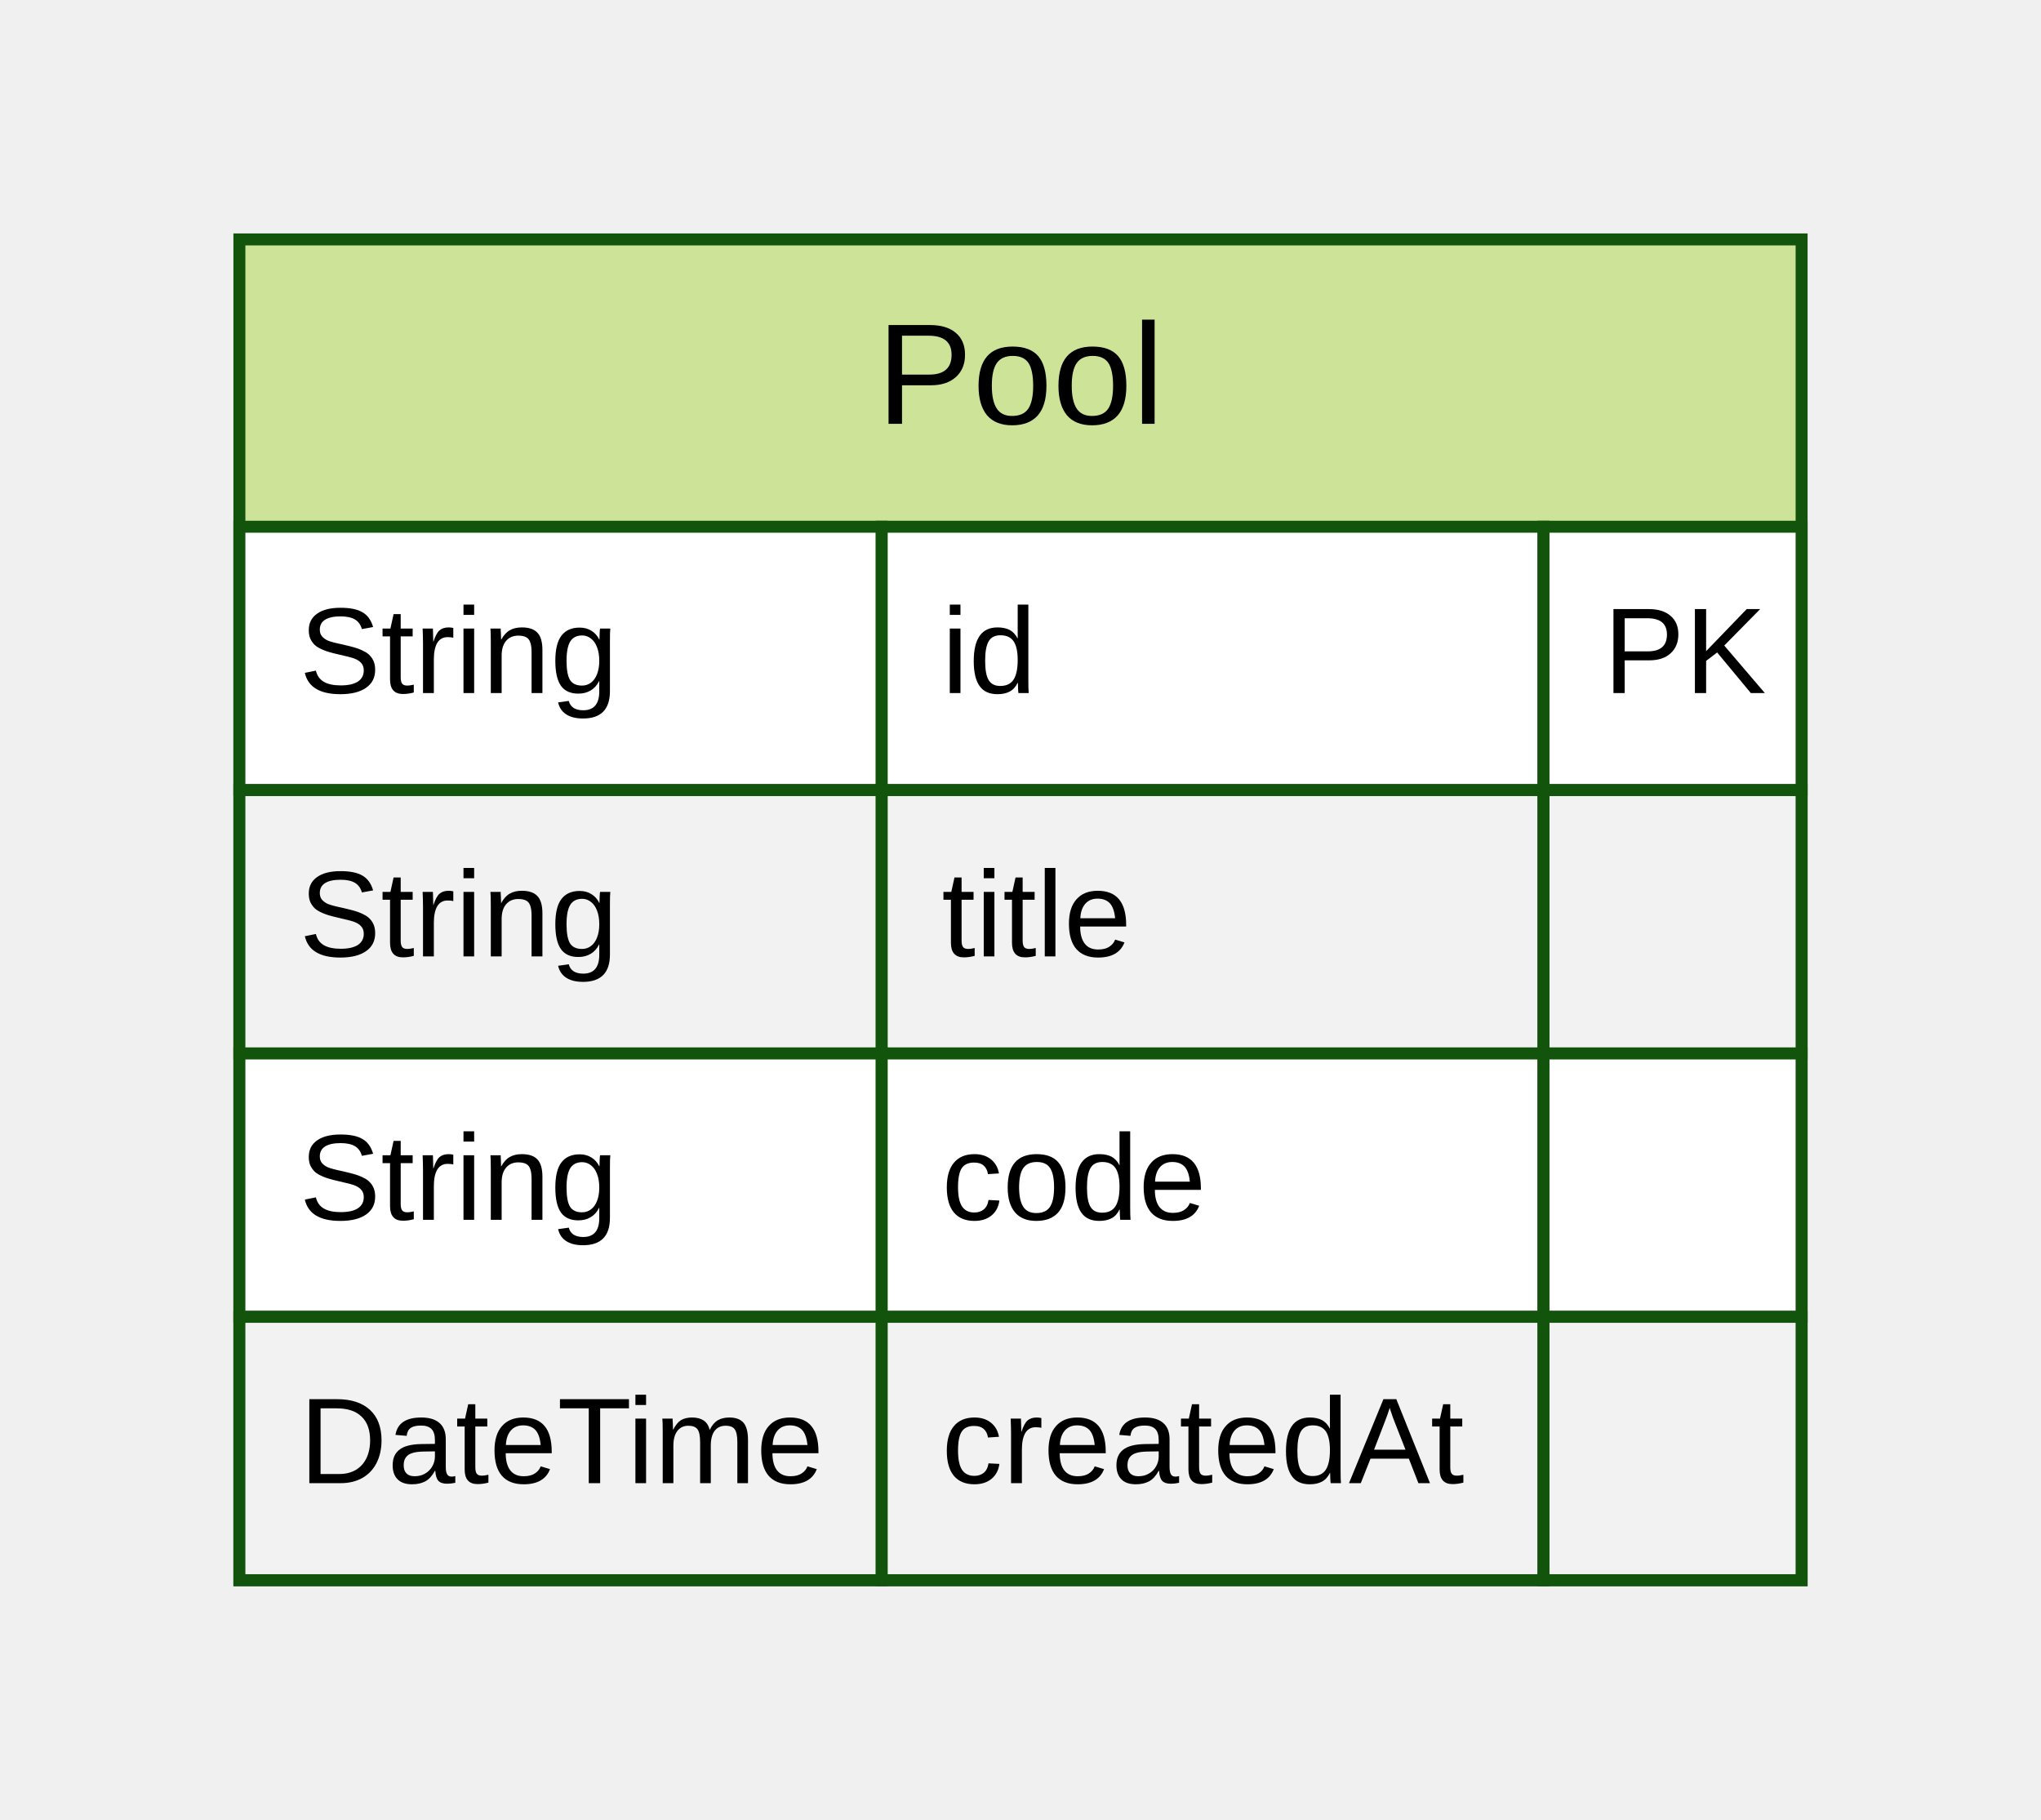
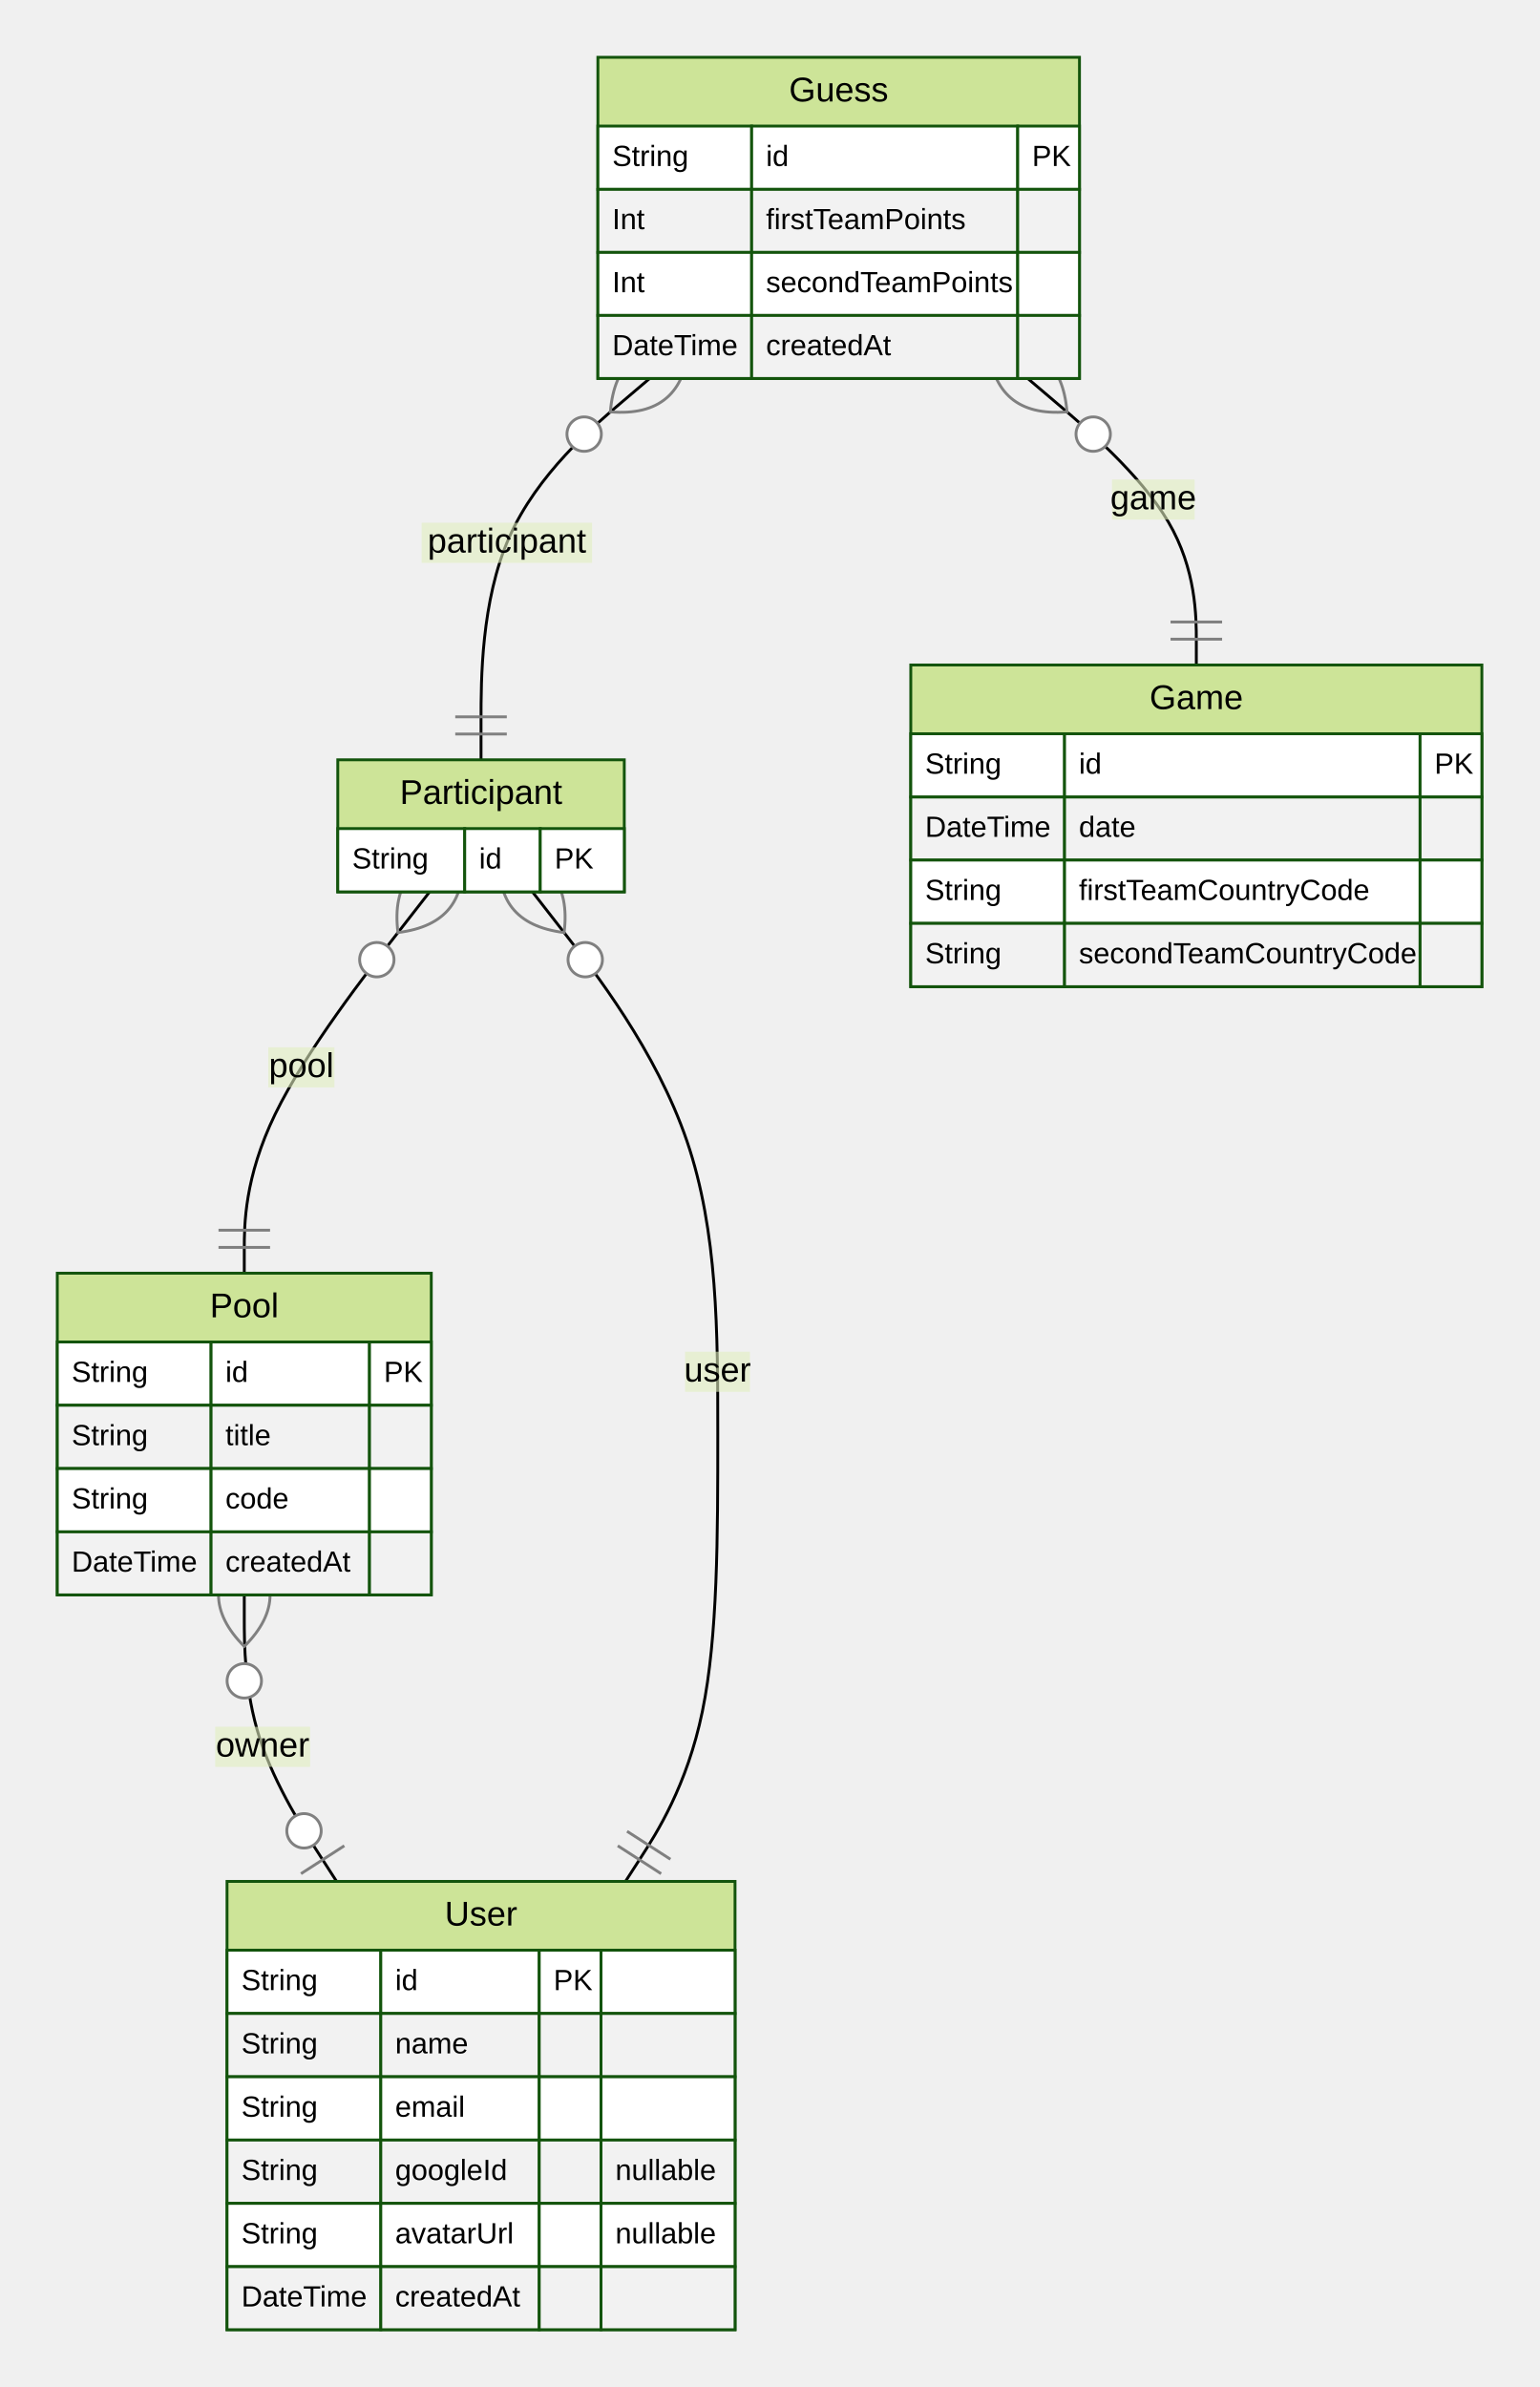
- <svg xmlns="http://www.w3.org/2000/svg" aria-labelledby="chart-title-mermaid-0 chart-desc-mermaid-0" role="img" viewBox="0 0 170.516 152" style="max-width: 170.516px; background-color: white;" width="100%" id="mermaid-0">
+ <svg xmlns="http://www.w3.org/2000/svg" aria-labelledby="chart-title-mermaid-0 chart-desc-mermaid-0" role="img" viewBox="0 0 537.227 833.102" style="max-width: 537.227px; background-color: white;" width="100%" id="mermaid-0">
  <style>#mermaid-0 {font-family:"trebuchet ms",verdana,arial,sans-serif;font-size:16px;fill:#000000;}#mermaid-0 .error-icon{fill:#552222;}#mermaid-0 .error-text{fill:#552222;stroke:#552222;}#mermaid-0 .edge-thickness-normal{stroke-width:2px;}#mermaid-0 .edge-thickness-thick{stroke-width:3.5px;}#mermaid-0 .edge-pattern-solid{stroke-dasharray:0;}#mermaid-0 .edge-pattern-dashed{stroke-dasharray:3;}#mermaid-0 .edge-pattern-dotted{stroke-dasharray:2;}#mermaid-0 .marker{fill:#000000;stroke:#000000;}#mermaid-0 .marker.cross{stroke:#000000;}#mermaid-0 svg{font-family:"trebuchet ms",verdana,arial,sans-serif;font-size:16px;}#mermaid-0 .entityBox{fill:#cde498;stroke:#13540c;}#mermaid-0 .attributeBoxOdd{fill:#ffffff;stroke:#13540c;}#mermaid-0 .attributeBoxEven{fill:#f2f2f2;stroke:#13540c;}#mermaid-0 .relationshipLabelBox{fill:hsl(78.158, 58.462%, 84.51%);opacity:0.7;background-color:hsl(78.158, 58.462%, 84.51%);}#mermaid-0 .relationshipLabelBox rect{opacity:0.5;}#mermaid-0 .relationshipLine{stroke:#000000;}#mermaid-0 :root{--mermaid-font-family:"trebuchet ms",verdana,arial,sans-serif;}</style>
  <g />
  <defs>
    <marker orient="auto" markerHeight="18" markerWidth="18" refY="9" refX="0" id="ONLY_ONE_START">
      <path d="M9,0 L9,18 M15,0 L15,18" fill="none" stroke="gray" />
    </marker>
  </defs>
  <defs>
    <marker orient="auto" markerHeight="18" markerWidth="18" refY="9" refX="18" id="ONLY_ONE_END">
      <path d="M3,0 L3,18 M9,0 L9,18" fill="none" stroke="gray" />
    </marker>
  </defs>
  <defs>
    <marker orient="auto" markerHeight="18" markerWidth="30" refY="9" refX="0" id="ZERO_OR_ONE_START">
      <circle r="6" cy="9" cx="21" fill="white" stroke="gray" />
      <path d="M9,0 L9,18" fill="none" stroke="gray" />
    </marker>
  </defs>
  <defs>
    <marker orient="auto" markerHeight="18" markerWidth="30" refY="9" refX="30" id="ZERO_OR_ONE_END">
      <circle r="6" cy="9" cx="9" fill="white" stroke="gray" />
      <path d="M21,0 L21,18" fill="none" stroke="gray" />
    </marker>
  </defs>
  <defs>
    <marker orient="auto" markerHeight="36" markerWidth="45" refY="18" refX="18" id="ONE_OR_MORE_START">
      <path d="M0,18 Q 18,0 36,18 Q 18,36 0,18 M42,9 L42,27" fill="none" stroke="gray" />
    </marker>
  </defs>
  <defs>
    <marker orient="auto" markerHeight="36" markerWidth="45" refY="18" refX="27" id="ONE_OR_MORE_END">
      <path d="M3,9 L3,27 M9,18 Q27,0 45,18 Q27,36 9,18" fill="none" stroke="gray" />
    </marker>
  </defs>
  <defs>
    <marker orient="auto" markerHeight="36" markerWidth="57" refY="18" refX="18" id="ZERO_OR_MORE_START">
      <circle r="6" cy="18" cx="48" fill="white" stroke="gray" />
      <path d="M0,18 Q18,0 36,18 Q18,36 0,18" fill="none" stroke="gray" />
    </marker>
  </defs>
  <defs>
    <marker orient="auto" markerHeight="36" markerWidth="57" refY="18" refX="39" id="ZERO_OR_MORE_END">
      <circle r="6" cy="18" cx="9" fill="white" stroke="gray" />
      <path d="M21,18 Q39,0 57,18 Q39,36 21,18" fill="none" stroke="gray" />
    </marker>
  </defs>
-   <g transform="translate(20,20 )" id="Pool">
-     <rect height="112" width="130.516" y="0" x="0" stroke="gray" fill-opacity="100%" fill="honeydew" class="er entityBox" />
-     <text transform="translate(65.25781,12)" style="font-family: &quot;trebuchet ms&quot;, verdana, arial, sans-serif;; font-size: 12px" text-anchor="middle" dominant-baseline="middle" y="0" x="0" id="entity-Pool" class="er entityLabel">Pool</text>
-     <rect height="22" width="53.664" y="24" x="0" stroke="gray" fill-opacity="100%" fill="honeydew" class="er attributeBoxOdd" />
-     <text transform="translate(5,35)" style="font-family: &quot;trebuchet ms&quot;, verdana, arial, sans-serif;; font-size: 10.2px" text-anchor="left" dominant-baseline="middle" y="0" x="0" id="entity-Pool-attr-1-type" class="er entityLabel">String</text>
-     <rect height="22" width="55.289" y="24" x="53.664" stroke="gray" fill-opacity="100%" fill="honeydew" class="er attributeBoxOdd" />
-     <text transform="translate(58.66406,35)" style="font-family: &quot;trebuchet ms&quot;, verdana, arial, sans-serif;; font-size: 10.2px" text-anchor="left" dominant-baseline="middle" y="0" x="0" id="entity-Pool-attr-1-name" class="er entityLabel">id</text>
-     <rect height="22" width="21.562" y="24" x="108.953" stroke="gray" fill-opacity="100%" fill="honeydew" class="er attributeBoxOdd" />
-     <text transform="translate(113.9531,35)" style="font-family: &quot;trebuchet ms&quot;, verdana, arial, sans-serif;; font-size: 10.2px" text-anchor="left" dominant-baseline="middle" y="0" x="0" id="entity-Pool-attr-1-key" class="er entityLabel">PK</text>
-     <rect height="22" width="53.664" y="46" x="0" stroke="gray" fill-opacity="100%" fill="honeydew" class="er attributeBoxEven" />
-     <text transform="translate(5,57)" style="font-family: &quot;trebuchet ms&quot;, verdana, arial, sans-serif;; font-size: 10.2px" text-anchor="left" dominant-baseline="middle" y="0" x="0" id="entity-Pool-attr-2-type" class="er entityLabel">String</text>
-     <rect height="22" width="55.289" y="46" x="53.664" stroke="gray" fill-opacity="100%" fill="honeydew" class="er attributeBoxEven" />
-     <text transform="translate(58.66406,57)" style="font-family: &quot;trebuchet ms&quot;, verdana, arial, sans-serif;; font-size: 10.2px" text-anchor="left" dominant-baseline="middle" y="0" x="0" id="entity-Pool-attr-2-name" class="er entityLabel">title</text>
-     <rect height="22" width="21.562" y="46" x="108.953" stroke="gray" fill-opacity="100%" fill="honeydew" class="er attributeBoxEven" />
-     <text transform="translate(113.9531,57)" style="font-family: &quot;trebuchet ms&quot;, verdana, arial, sans-serif;; font-size: 10.2px" text-anchor="left" dominant-baseline="middle" y="0" x="0" id="entity-Pool-attr-2-key" class="er entityLabel" />
-     <rect height="22" width="53.664" y="68" x="0" stroke="gray" fill-opacity="100%" fill="honeydew" class="er attributeBoxOdd" />
-     <text transform="translate(5,79)" style="font-family: &quot;trebuchet ms&quot;, verdana, arial, sans-serif;; font-size: 10.2px" text-anchor="left" dominant-baseline="middle" y="0" x="0" id="entity-Pool-attr-3-type" class="er entityLabel">String</text>
-     <rect height="22" width="55.289" y="68" x="53.664" stroke="gray" fill-opacity="100%" fill="honeydew" class="er attributeBoxOdd" />
-     <text transform="translate(58.66406,79)" style="font-family: &quot;trebuchet ms&quot;, verdana, arial, sans-serif;; font-size: 10.2px" text-anchor="left" dominant-baseline="middle" y="0" x="0" id="entity-Pool-attr-3-name" class="er entityLabel">code</text>
-     <rect height="22" width="21.562" y="68" x="108.953" stroke="gray" fill-opacity="100%" fill="honeydew" class="er attributeBoxOdd" />
-     <text transform="translate(113.9531,79)" style="font-family: &quot;trebuchet ms&quot;, verdana, arial, sans-serif;; font-size: 10.2px" text-anchor="left" dominant-baseline="middle" y="0" x="0" id="entity-Pool-attr-3-key" class="er entityLabel" />
-     <rect height="22" width="53.664" y="90" x="0" stroke="gray" fill-opacity="100%" fill="honeydew" class="er attributeBoxEven" />
-     <text transform="translate(5,101)" style="font-family: &quot;trebuchet ms&quot;, verdana, arial, sans-serif;; font-size: 10.2px" text-anchor="left" dominant-baseline="middle" y="0" x="0" id="entity-Pool-attr-4-type" class="er entityLabel">DateTime</text>
-     <rect height="22" width="55.289" y="90" x="53.664" stroke="gray" fill-opacity="100%" fill="honeydew" class="er attributeBoxEven" />
-     <text transform="translate(58.66406,101)" style="font-family: &quot;trebuchet ms&quot;, verdana, arial, sans-serif;; font-size: 10.2px" text-anchor="left" dominant-baseline="middle" y="0" x="0" id="entity-Pool-attr-4-name" class="er entityLabel">createdAt</text>
-     <rect height="22" width="21.562" y="90" x="108.953" stroke="gray" fill-opacity="100%" fill="honeydew" class="er attributeBoxEven" />
-     <text transform="translate(113.9531,101)" style="font-family: &quot;trebuchet ms&quot;, verdana, arial, sans-serif;; font-size: 10.2px" text-anchor="left" dominant-baseline="middle" y="0" x="0" id="entity-Pool-attr-4-key" class="er entityLabel" />
-   </g>
+   <path marker-start="url(#ZERO_OR_MORE_START)" marker-end="url(#ZERO_OR_ONE_END)" fill="none" stroke="gray" d="M85.266,556.643L85.266,564.976C85.266,573.309,85.266,589.976,90.636,606.643C96.006,623.309,106.746,639.976,112.116,648.309L117.486,656.643" class="er relationshipLine" />
+   <path marker-start="url(#ZERO_OR_MORE_START)" marker-end="url(#ONLY_ONE_END)" fill="none" stroke="gray" d="M185.841,311.275L196.622,325.124C207.404,338.973,228.968,366.67,239.749,398.208C250.531,429.746,250.531,465.126,250.531,500.505C250.531,535.884,250.531,571.263,245.161,597.286C239.791,623.309,229.051,639.976,223.681,648.309L218.311,656.643" class="er relationshipLine" />
+   <path marker-start="url(#ZERO_OR_MORE_START)" marker-end="url(#ONLY_ONE_END)" fill="none" stroke="gray" d="M149.956,311.275L139.174,325.124C128.393,338.973,106.829,366.67,96.047,388.852C85.266,411.034,85.266,427.701,85.266,436.034L85.266,444.367" class="er relationshipLine" />
+   <path marker-start="url(#ZERO_OR_MORE_START)" marker-end="url(#ONLY_ONE_END)" fill="none" stroke="gray" d="M226.756,132.092L216.946,140.425C207.137,148.758,187.518,165.425,177.708,187.607C167.898,209.789,167.898,237.486,167.898,251.335L167.898,265.184" class="er relationshipLine" />
+   <path marker-start="url(#ZERO_OR_MORE_START)" marker-end="url(#ONLY_ONE_END)" fill="none" stroke="gray" d="M358.705,132.092L368.515,140.425C378.324,148.758,397.943,165.425,407.753,182.092C417.562,198.758,417.562,215.425,417.562,223.758L417.562,232.092" class="er relationshipLine" />
+   <g transform="translate(20,444.3672 )" id="Pool">
+     <rect height="112.275" width="130.531" y="0" x="0" stroke="gray" fill-opacity="100%" fill="honeydew" class="er entityBox" />
+     <text transform="translate(65.26562,12)" style="font-family: &quot;trebuchet ms&quot;, verdana, arial, sans-serif;; font-size: 12px" text-anchor="middle" dominant-baseline="middle" y="0" x="0" id="entity-Pool" class="er entityLabel">Pool</text>
+     <rect height="22.092" width="53.672" y="24" x="0" stroke="gray" fill-opacity="100%" fill="honeydew" class="er attributeBoxOdd" />
+     <text transform="translate(5,35.0459)" style="font-family: &quot;trebuchet ms&quot;, verdana, arial, sans-serif;; font-size: 10.2px" text-anchor="left" dominant-baseline="middle" y="0" x="0" id="entity-Pool-attr-1-type" class="er entityLabel">String</text>
+     <rect height="22.092" width="55.297" y="24" x="53.672" stroke="gray" fill-opacity="100%" fill="honeydew" class="er attributeBoxOdd" />
+     <text transform="translate(58.67188,35.0459)" style="font-family: &quot;trebuchet ms&quot;, verdana, arial, sans-serif;; font-size: 10.2px" text-anchor="left" dominant-baseline="middle" y="0" x="0" id="entity-Pool-attr-1-name" class="er entityLabel">id</text>
+     <rect height="22.092" width="21.562" y="24" x="108.969" stroke="gray" fill-opacity="100%" fill="honeydew" class="er attributeBoxOdd" />
+     <text transform="translate(113.9688,35.0459)" style="font-family: &quot;trebuchet ms&quot;, verdana, arial, sans-serif;; font-size: 10.2px" text-anchor="left" dominant-baseline="middle" y="0" x="0" id="entity-Pool-attr-1-key" class="er entityLabel">PK</text>
+     <rect height="22.092" width="53.672" y="46.092" x="0" stroke="gray" fill-opacity="100%" fill="honeydew" class="er attributeBoxEven" />
+     <text transform="translate(5,57.1377)" style="font-family: &quot;trebuchet ms&quot;, verdana, arial, sans-serif;; font-size: 10.2px" text-anchor="left" dominant-baseline="middle" y="0" x="0" id="entity-Pool-attr-2-type" class="er entityLabel">String</text>
+     <rect height="22.092" width="55.297" y="46.092" x="53.672" stroke="gray" fill-opacity="100%" fill="honeydew" class="er attributeBoxEven" />
+     <text transform="translate(58.67188,57.1377)" style="font-family: &quot;trebuchet ms&quot;, verdana, arial, sans-serif;; font-size: 10.2px" text-anchor="left" dominant-baseline="middle" y="0" x="0" id="entity-Pool-attr-2-name" class="er entityLabel">title</text>
+     <rect height="22.092" width="21.562" y="46.092" x="108.969" stroke="gray" fill-opacity="100%" fill="honeydew" class="er attributeBoxEven" />
+     <text transform="translate(113.9688,57.1377)" style="font-family: &quot;trebuchet ms&quot;, verdana, arial, sans-serif;; font-size: 10.2px" text-anchor="left" dominant-baseline="middle" y="0" x="0" id="entity-Pool-attr-2-key" class="er entityLabel" />
+     <rect height="22.092" width="53.672" y="68.184" x="0" stroke="gray" fill-opacity="100%" fill="honeydew" class="er attributeBoxOdd" />
+     <text transform="translate(5,79.22949)" style="font-family: &quot;trebuchet ms&quot;, verdana, arial, sans-serif;; font-size: 10.2px" text-anchor="left" dominant-baseline="middle" y="0" x="0" id="entity-Pool-attr-3-type" class="er entityLabel">String</text>
+     <rect height="22.092" width="55.297" y="68.184" x="53.672" stroke="gray" fill-opacity="100%" fill="honeydew" class="er attributeBoxOdd" />
+     <text transform="translate(58.67188,79.22949)" style="font-family: &quot;trebuchet ms&quot;, verdana, arial, sans-serif;; font-size: 10.2px" text-anchor="left" dominant-baseline="middle" y="0" x="0" id="entity-Pool-attr-3-name" class="er entityLabel">code</text>
+     <rect height="22.092" width="21.562" y="68.184" x="108.969" stroke="gray" fill-opacity="100%" fill="honeydew" class="er attributeBoxOdd" />
+     <text transform="translate(113.9688,79.22949)" style="font-family: &quot;trebuchet ms&quot;, verdana, arial, sans-serif;; font-size: 10.2px" text-anchor="left" dominant-baseline="middle" y="0" x="0" id="entity-Pool-attr-3-key" class="er entityLabel" />
+     <rect height="22" width="53.672" y="90.275" x="0" stroke="gray" fill-opacity="100%" fill="honeydew" class="er attributeBoxEven" />
+     <text transform="translate(5,101.2754)" style="font-family: &quot;trebuchet ms&quot;, verdana, arial, sans-serif;; font-size: 10.2px" text-anchor="left" dominant-baseline="middle" y="0" x="0" id="entity-Pool-attr-4-type" class="er entityLabel">DateTime</text>
+     <rect height="22" width="55.297" y="90.275" x="53.672" stroke="gray" fill-opacity="100%" fill="honeydew" class="er attributeBoxEven" />
+     <text transform="translate(58.67188,101.2754)" style="font-family: &quot;trebuchet ms&quot;, verdana, arial, sans-serif;; font-size: 10.2px" text-anchor="left" dominant-baseline="middle" y="0" x="0" id="entity-Pool-attr-4-name" class="er entityLabel">createdAt</text>
+     <rect height="22" width="21.562" y="90.275" x="108.969" stroke="gray" fill-opacity="100%" fill="honeydew" class="er attributeBoxEven" />
+     <text transform="translate(113.9688,101.2754)" style="font-family: &quot;trebuchet ms&quot;, verdana, arial, sans-serif;; font-size: 10.2px" text-anchor="left" dominant-baseline="middle" y="0" x="0" id="entity-Pool-attr-4-key" class="er entityLabel" />
+   </g>
+   <g transform="translate(117.8984,265.1836 )" id="Participant">
+     <rect height="46.092" width="100" y="0" x="0" stroke="gray" fill-opacity="100%" fill="honeydew" class="er entityBox" />
+     <text transform="translate(50,12)" style="font-family: &quot;trebuchet ms&quot;, verdana, arial, sans-serif;; font-size: 12px" text-anchor="middle" dominant-baseline="middle" y="0" x="0" id="entity-Participant" class="er entityLabel">Participant</text>
+     <rect height="22.092" width="44.302" y="24" x="0" stroke="gray" fill-opacity="100%" fill="honeydew" class="er attributeBoxOdd" />
+     <text transform="translate(5,35.0459)" style="font-family: &quot;trebuchet ms&quot;, verdana, arial, sans-serif;; font-size: 10.2px" text-anchor="left" dominant-baseline="middle" y="0" x="0" id="entity-Participant-attr-1-type" class="er entityLabel">String</text>
+     <rect height="22.092" width="26.365" y="24" x="44.302" stroke="gray" fill-opacity="100%" fill="honeydew" class="er attributeBoxOdd" />
+     <text transform="translate(49.30208,35.0459)" style="font-family: &quot;trebuchet ms&quot;, verdana, arial, sans-serif;; font-size: 10.2px" text-anchor="left" dominant-baseline="middle" y="0" x="0" id="entity-Participant-attr-1-name" class="er entityLabel">id</text>
+     <rect height="22.092" width="29.333" y="24" x="70.667" stroke="gray" fill-opacity="100%" fill="honeydew" class="er attributeBoxOdd" />
+     <text transform="translate(75.66667,35.0459)" style="font-family: &quot;trebuchet ms&quot;, verdana, arial, sans-serif;; font-size: 10.2px" text-anchor="left" dominant-baseline="middle" y="0" x="0" id="entity-Participant-attr-1-key" class="er entityLabel">PK</text>
+   </g>
+   <g transform="translate(79.24219,656.6426 )" id="User">
+     <rect height="156.459" width="177.312" y="0" x="0" stroke="gray" fill-opacity="100%" fill="honeydew" class="er entityBox" />
+     <text transform="translate(88.65625,12)" style="font-family: &quot;trebuchet ms&quot;, verdana, arial, sans-serif;; font-size: 12px" text-anchor="middle" dominant-baseline="middle" y="0" x="0" id="entity-User" class="er entityLabel">User</text>
+     <rect height="22.092" width="53.672" y="24" x="0" stroke="gray" fill-opacity="100%" fill="honeydew" class="er attributeBoxOdd" />
+     <text transform="translate(5,35.0459)" style="font-family: &quot;trebuchet ms&quot;, verdana, arial, sans-serif;; font-size: 10.2px" text-anchor="left" dominant-baseline="middle" y="0" x="0" id="entity-User-attr-1-type" class="er entityLabel">String</text>
+     <rect height="22.092" width="55.297" y="24" x="53.672" stroke="gray" fill-opacity="100%" fill="honeydew" class="er attributeBoxOdd" />
+     <text transform="translate(58.67188,35.0459)" style="font-family: &quot;trebuchet ms&quot;, verdana, arial, sans-serif;; font-size: 10.2px" text-anchor="left" dominant-baseline="middle" y="0" x="0" id="entity-User-attr-1-name" class="er entityLabel">id</text>
+     <rect height="22.092" width="21.562" y="24" x="108.969" stroke="gray" fill-opacity="100%" fill="honeydew" class="er attributeBoxOdd" />
+     <text transform="translate(113.9688,35.0459)" style="font-family: &quot;trebuchet ms&quot;, verdana, arial, sans-serif;; font-size: 10.2px" text-anchor="left" dominant-baseline="middle" y="0" x="0" id="entity-User-attr-1-key" class="er entityLabel">PK</text>
+     <rect height="22.092" width="46.781" y="24" x="130.531" stroke="gray" fill-opacity="100%" fill="honeydew" class="er attributeBoxOdd" />
+     <text transform="translate(135.5312,35.0459)" style="font-family: &quot;trebuchet ms&quot;, verdana, arial, sans-serif;; font-size: 10.2px" text-anchor="left" dominant-baseline="middle" y="0" x="0" id="entity-User-attr-1-comment" class="er entityLabel" />
+     <rect height="22.092" width="53.672" y="46.092" x="0" stroke="gray" fill-opacity="100%" fill="honeydew" class="er attributeBoxEven" />
+     <text transform="translate(5,57.1377)" style="font-family: &quot;trebuchet ms&quot;, verdana, arial, sans-serif;; font-size: 10.2px" text-anchor="left" dominant-baseline="middle" y="0" x="0" id="entity-User-attr-2-type" class="er entityLabel">String</text>
+     <rect height="22.092" width="55.297" y="46.092" x="53.672" stroke="gray" fill-opacity="100%" fill="honeydew" class="er attributeBoxEven" />
+     <text transform="translate(58.67188,57.1377)" style="font-family: &quot;trebuchet ms&quot;, verdana, arial, sans-serif;; font-size: 10.2px" text-anchor="left" dominant-baseline="middle" y="0" x="0" id="entity-User-attr-2-name" class="er entityLabel">name</text>
+     <rect height="22.092" width="21.562" y="46.092" x="108.969" stroke="gray" fill-opacity="100%" fill="honeydew" class="er attributeBoxEven" />
+     <text transform="translate(113.9688,57.1377)" style="font-family: &quot;trebuchet ms&quot;, verdana, arial, sans-serif;; font-size: 10.2px" text-anchor="left" dominant-baseline="middle" y="0" x="0" id="entity-User-attr-2-key" class="er entityLabel" />
+     <rect height="22.092" width="46.781" y="46.092" x="130.531" stroke="gray" fill-opacity="100%" fill="honeydew" class="er attributeBoxEven" />
+     <text transform="translate(135.5312,57.1377)" style="font-family: &quot;trebuchet ms&quot;, verdana, arial, sans-serif;; font-size: 10.2px" text-anchor="left" dominant-baseline="middle" y="0" x="0" id="entity-User-attr-2-comment" class="er entityLabel" />
+     <rect height="22.092" width="53.672" y="68.184" x="0" stroke="gray" fill-opacity="100%" fill="honeydew" class="er attributeBoxOdd" />
+     <text transform="translate(5,79.22949)" style="font-family: &quot;trebuchet ms&quot;, verdana, arial, sans-serif;; font-size: 10.2px" text-anchor="left" dominant-baseline="middle" y="0" x="0" id="entity-User-attr-3-type" class="er entityLabel">String</text>
+     <rect height="22.092" width="55.297" y="68.184" x="53.672" stroke="gray" fill-opacity="100%" fill="honeydew" class="er attributeBoxOdd" />
+     <text transform="translate(58.67188,79.22949)" style="font-family: &quot;trebuchet ms&quot;, verdana, arial, sans-serif;; font-size: 10.2px" text-anchor="left" dominant-baseline="middle" y="0" x="0" id="entity-User-attr-3-name" class="er entityLabel">email</text>
+     <rect height="22.092" width="21.562" y="68.184" x="108.969" stroke="gray" fill-opacity="100%" fill="honeydew" class="er attributeBoxOdd" />
+     <text transform="translate(113.9688,79.22949)" style="font-family: &quot;trebuchet ms&quot;, verdana, arial, sans-serif;; font-size: 10.2px" text-anchor="left" dominant-baseline="middle" y="0" x="0" id="entity-User-attr-3-key" class="er entityLabel" />
+     <rect height="22.092" width="46.781" y="68.184" x="130.531" stroke="gray" fill-opacity="100%" fill="honeydew" class="er attributeBoxOdd" />
+     <text transform="translate(135.5312,79.22949)" style="font-family: &quot;trebuchet ms&quot;, verdana, arial, sans-serif;; font-size: 10.2px" text-anchor="left" dominant-baseline="middle" y="0" x="0" id="entity-User-attr-3-comment" class="er entityLabel" />
+     <rect height="22.092" width="53.672" y="90.275" x="0" stroke="gray" fill-opacity="100%" fill="honeydew" class="er attributeBoxEven" />
+     <text transform="translate(5,101.3213)" style="font-family: &quot;trebuchet ms&quot;, verdana, arial, sans-serif;; font-size: 10.2px" text-anchor="left" dominant-baseline="middle" y="0" x="0" id="entity-User-attr-4-type" class="er entityLabel">String</text>
+     <rect height="22.092" width="55.297" y="90.275" x="53.672" stroke="gray" fill-opacity="100%" fill="honeydew" class="er attributeBoxEven" />
+     <text transform="translate(58.67188,101.3213)" style="font-family: &quot;trebuchet ms&quot;, verdana, arial, sans-serif;; font-size: 10.2px" text-anchor="left" dominant-baseline="middle" y="0" x="0" id="entity-User-attr-4-name" class="er entityLabel">googleId</text>
+     <rect height="22.092" width="21.562" y="90.275" x="108.969" stroke="gray" fill-opacity="100%" fill="honeydew" class="er attributeBoxEven" />
+     <text transform="translate(113.9688,101.3213)" style="font-family: &quot;trebuchet ms&quot;, verdana, arial, sans-serif;; font-size: 10.2px" text-anchor="left" dominant-baseline="middle" y="0" x="0" id="entity-User-attr-4-key" class="er entityLabel" />
+     <rect height="22.092" width="46.781" y="90.275" x="130.531" stroke="gray" fill-opacity="100%" fill="honeydew" class="er attributeBoxEven" />
+     <text transform="translate(135.5312,101.3213)" style="font-family: &quot;trebuchet ms&quot;, verdana, arial, sans-serif;; font-size: 10.2px" text-anchor="left" dominant-baseline="middle" y="0" x="0" id="entity-User-attr-4-comment" class="er entityLabel">nullable</text>
+     <rect height="22.092" width="53.672" y="112.367" x="0" stroke="gray" fill-opacity="100%" fill="honeydew" class="er attributeBoxOdd" />
+     <text transform="translate(5,123.4131)" style="font-family: &quot;trebuchet ms&quot;, verdana, arial, sans-serif;; font-size: 10.2px" text-anchor="left" dominant-baseline="middle" y="0" x="0" id="entity-User-attr-5-type" class="er entityLabel">String</text>
+     <rect height="22.092" width="55.297" y="112.367" x="53.672" stroke="gray" fill-opacity="100%" fill="honeydew" class="er attributeBoxOdd" />
+     <text transform="translate(58.67188,123.4131)" style="font-family: &quot;trebuchet ms&quot;, verdana, arial, sans-serif;; font-size: 10.2px" text-anchor="left" dominant-baseline="middle" y="0" x="0" id="entity-User-attr-5-name" class="er entityLabel">avatarUrl</text>
+     <rect height="22.092" width="21.562" y="112.367" x="108.969" stroke="gray" fill-opacity="100%" fill="honeydew" class="er attributeBoxOdd" />
+     <text transform="translate(113.9688,123.4131)" style="font-family: &quot;trebuchet ms&quot;, verdana, arial, sans-serif;; font-size: 10.2px" text-anchor="left" dominant-baseline="middle" y="0" x="0" id="entity-User-attr-5-key" class="er entityLabel" />
+     <rect height="22.092" width="46.781" y="112.367" x="130.531" stroke="gray" fill-opacity="100%" fill="honeydew" class="er attributeBoxOdd" />
+     <text transform="translate(135.5312,123.4131)" style="font-family: &quot;trebuchet ms&quot;, verdana, arial, sans-serif;; font-size: 10.2px" text-anchor="left" dominant-baseline="middle" y="0" x="0" id="entity-User-attr-5-comment" class="er entityLabel">nullable</text>
+     <rect height="22" width="53.672" y="134.459" x="0" stroke="gray" fill-opacity="100%" fill="honeydew" class="er attributeBoxEven" />
+     <text transform="translate(5,145.459)" style="font-family: &quot;trebuchet ms&quot;, verdana, arial, sans-serif;; font-size: 10.2px" text-anchor="left" dominant-baseline="middle" y="0" x="0" id="entity-User-attr-6-type" class="er entityLabel">DateTime</text>
+     <rect height="22" width="55.297" y="134.459" x="53.672" stroke="gray" fill-opacity="100%" fill="honeydew" class="er attributeBoxEven" />
+     <text transform="translate(58.67188,145.459)" style="font-family: &quot;trebuchet ms&quot;, verdana, arial, sans-serif;; font-size: 10.2px" text-anchor="left" dominant-baseline="middle" y="0" x="0" id="entity-User-attr-6-name" class="er entityLabel">createdAt</text>
+     <rect height="22" width="21.562" y="134.459" x="108.969" stroke="gray" fill-opacity="100%" fill="honeydew" class="er attributeBoxEven" />
+     <text transform="translate(113.9688,145.459)" style="font-family: &quot;trebuchet ms&quot;, verdana, arial, sans-serif;; font-size: 10.2px" text-anchor="left" dominant-baseline="middle" y="0" x="0" id="entity-User-attr-6-key" class="er entityLabel" />
+     <rect height="22" width="46.781" y="134.459" x="130.531" stroke="gray" fill-opacity="100%" fill="honeydew" class="er attributeBoxEven" />
+     <text transform="translate(135.5312,145.459)" style="font-family: &quot;trebuchet ms&quot;, verdana, arial, sans-serif;; font-size: 10.2px" text-anchor="left" dominant-baseline="middle" y="0" x="0" id="entity-User-attr-6-comment" class="er entityLabel" />
+   </g>
+   <g transform="translate(317.8984,232.0918 )" id="Game">
+     <rect height="112.275" width="199.328" y="0" x="0" stroke="gray" fill-opacity="100%" fill="honeydew" class="er entityBox" />
+     <text transform="translate(99.66406,12)" style="font-family: &quot;trebuchet ms&quot;, verdana, arial, sans-serif;; font-size: 12px" text-anchor="middle" dominant-baseline="middle" y="0" x="0" id="entity-Game" class="er entityLabel">Game</text>
+     <rect height="22.092" width="53.672" y="24" x="0" stroke="gray" fill-opacity="100%" fill="honeydew" class="er attributeBoxOdd" />
+     <text transform="translate(5,35.0459)" style="font-family: &quot;trebuchet ms&quot;, verdana, arial, sans-serif;; font-size: 10.2px" text-anchor="left" dominant-baseline="middle" y="0" x="0" id="entity-Game-attr-1-type" class="er entityLabel">String</text>
+     <rect height="22.092" width="124.094" y="24" x="53.672" stroke="gray" fill-opacity="100%" fill="honeydew" class="er attributeBoxOdd" />
+     <text transform="translate(58.67188,35.0459)" style="font-family: &quot;trebuchet ms&quot;, verdana, arial, sans-serif;; font-size: 10.2px" text-anchor="left" dominant-baseline="middle" y="0" x="0" id="entity-Game-attr-1-name" class="er entityLabel">id</text>
+     <rect height="22.092" width="21.562" y="24" x="177.766" stroke="gray" fill-opacity="100%" fill="honeydew" class="er attributeBoxOdd" />
+     <text transform="translate(182.7656,35.0459)" style="font-family: &quot;trebuchet ms&quot;, verdana, arial, sans-serif;; font-size: 10.2px" text-anchor="left" dominant-baseline="middle" y="0" x="0" id="entity-Game-attr-1-key" class="er entityLabel">PK</text>
+     <rect height="22" width="53.672" y="46.092" x="0" stroke="gray" fill-opacity="100%" fill="honeydew" class="er attributeBoxEven" />
+     <text transform="translate(5,57.0918)" style="font-family: &quot;trebuchet ms&quot;, verdana, arial, sans-serif;; font-size: 10.2px" text-anchor="left" dominant-baseline="middle" y="0" x="0" id="entity-Game-attr-2-type" class="er entityLabel">DateTime</text>
+     <rect height="22" width="124.094" y="46.092" x="53.672" stroke="gray" fill-opacity="100%" fill="honeydew" class="er attributeBoxEven" />
+     <text transform="translate(58.67188,57.0918)" style="font-family: &quot;trebuchet ms&quot;, verdana, arial, sans-serif;; font-size: 10.2px" text-anchor="left" dominant-baseline="middle" y="0" x="0" id="entity-Game-attr-2-name" class="er entityLabel">date</text>
+     <rect height="22" width="21.562" y="46.092" x="177.766" stroke="gray" fill-opacity="100%" fill="honeydew" class="er attributeBoxEven" />
+     <text transform="translate(182.7656,57.0918)" style="font-family: &quot;trebuchet ms&quot;, verdana, arial, sans-serif;; font-size: 10.2px" text-anchor="left" dominant-baseline="middle" y="0" x="0" id="entity-Game-attr-2-key" class="er entityLabel" />
+     <rect height="22.092" width="53.672" y="68.092" x="0" stroke="gray" fill-opacity="100%" fill="honeydew" class="er attributeBoxOdd" />
+     <text transform="translate(5,79.1377)" style="font-family: &quot;trebuchet ms&quot;, verdana, arial, sans-serif;; font-size: 10.2px" text-anchor="left" dominant-baseline="middle" y="0" x="0" id="entity-Game-attr-3-type" class="er entityLabel">String</text>
+     <rect height="22.092" width="124.094" y="68.092" x="53.672" stroke="gray" fill-opacity="100%" fill="honeydew" class="er attributeBoxOdd" />
+     <text transform="translate(58.67188,79.1377)" style="font-family: &quot;trebuchet ms&quot;, verdana, arial, sans-serif;; font-size: 10.2px" text-anchor="left" dominant-baseline="middle" y="0" x="0" id="entity-Game-attr-3-name" class="er entityLabel">firstTeamCountryCode</text>
+     <rect height="22.092" width="21.562" y="68.092" x="177.766" stroke="gray" fill-opacity="100%" fill="honeydew" class="er attributeBoxOdd" />
+     <text transform="translate(182.7656,79.1377)" style="font-family: &quot;trebuchet ms&quot;, verdana, arial, sans-serif;; font-size: 10.2px" text-anchor="left" dominant-baseline="middle" y="0" x="0" id="entity-Game-attr-3-key" class="er entityLabel" />
+     <rect height="22.092" width="53.672" y="90.184" x="0" stroke="gray" fill-opacity="100%" fill="honeydew" class="er attributeBoxEven" />
+     <text transform="translate(5,101.2295)" style="font-family: &quot;trebuchet ms&quot;, verdana, arial, sans-serif;; font-size: 10.2px" text-anchor="left" dominant-baseline="middle" y="0" x="0" id="entity-Game-attr-4-type" class="er entityLabel">String</text>
+     <rect height="22.092" width="124.094" y="90.184" x="53.672" stroke="gray" fill-opacity="100%" fill="honeydew" class="er attributeBoxEven" />
+     <text transform="translate(58.67188,101.2295)" style="font-family: &quot;trebuchet ms&quot;, verdana, arial, sans-serif;; font-size: 10.2px" text-anchor="left" dominant-baseline="middle" y="0" x="0" id="entity-Game-attr-4-name" class="er entityLabel">secondTeamCountryCode</text>
+     <rect height="22.092" width="21.562" y="90.184" x="177.766" stroke="gray" fill-opacity="100%" fill="honeydew" class="er attributeBoxEven" />
+     <text transform="translate(182.7656,101.2295)" style="font-family: &quot;trebuchet ms&quot;, verdana, arial, sans-serif;; font-size: 10.2px" text-anchor="left" dominant-baseline="middle" y="0" x="0" id="entity-Game-attr-4-key" class="er entityLabel" />
+   </g>
+   <g transform="translate(208.6836,20 )" id="Guess">
+     <rect height="112.092" width="168.094" y="0" x="0" stroke="gray" fill-opacity="100%" fill="honeydew" class="er entityBox" />
+     <text transform="translate(84.04688,12)" style="font-family: &quot;trebuchet ms&quot;, verdana, arial, sans-serif;; font-size: 12px" text-anchor="middle" dominant-baseline="middle" y="0" x="0" id="entity-Guess" class="er entityLabel">Guess</text>
+     <rect height="22.092" width="53.672" y="24" x="0" stroke="gray" fill-opacity="100%" fill="honeydew" class="er attributeBoxOdd" />
+     <text transform="translate(5,35.0459)" style="font-family: &quot;trebuchet ms&quot;, verdana, arial, sans-serif;; font-size: 10.2px" text-anchor="left" dominant-baseline="middle" y="0" x="0" id="entity-Guess-attr-1-type" class="er entityLabel">String</text>
+     <rect height="22.092" width="92.859" y="24" x="53.672" stroke="gray" fill-opacity="100%" fill="honeydew" class="er attributeBoxOdd" />
+     <text transform="translate(58.67188,35.0459)" style="font-family: &quot;trebuchet ms&quot;, verdana, arial, sans-serif;; font-size: 10.2px" text-anchor="left" dominant-baseline="middle" y="0" x="0" id="entity-Guess-attr-1-name" class="er entityLabel">id</text>
+     <rect height="22.092" width="21.562" y="24" x="146.531" stroke="gray" fill-opacity="100%" fill="honeydew" class="er attributeBoxOdd" />
+     <text transform="translate(151.5312,35.0459)" style="font-family: &quot;trebuchet ms&quot;, verdana, arial, sans-serif;; font-size: 10.2px" text-anchor="left" dominant-baseline="middle" y="0" x="0" id="entity-Guess-attr-1-key" class="er entityLabel">PK</text>
+     <rect height="22" width="53.672" y="46.092" x="0" stroke="gray" fill-opacity="100%" fill="honeydew" class="er attributeBoxEven" />
+     <text transform="translate(5,57.0918)" style="font-family: &quot;trebuchet ms&quot;, verdana, arial, sans-serif;; font-size: 10.2px" text-anchor="left" dominant-baseline="middle" y="0" x="0" id="entity-Guess-attr-2-type" class="er entityLabel">Int</text>
+     <rect height="22" width="92.859" y="46.092" x="53.672" stroke="gray" fill-opacity="100%" fill="honeydew" class="er attributeBoxEven" />
+     <text transform="translate(58.67188,57.0918)" style="font-family: &quot;trebuchet ms&quot;, verdana, arial, sans-serif;; font-size: 10.2px" text-anchor="left" dominant-baseline="middle" y="0" x="0" id="entity-Guess-attr-2-name" class="er entityLabel">firstTeamPoints</text>
+     <rect height="22" width="21.562" y="46.092" x="146.531" stroke="gray" fill-opacity="100%" fill="honeydew" class="er attributeBoxEven" />
+     <text transform="translate(151.5312,57.0918)" style="font-family: &quot;trebuchet ms&quot;, verdana, arial, sans-serif;; font-size: 10.2px" text-anchor="left" dominant-baseline="middle" y="0" x="0" id="entity-Guess-attr-2-key" class="er entityLabel" />
+     <rect height="22" width="53.672" y="68.092" x="0" stroke="gray" fill-opacity="100%" fill="honeydew" class="er attributeBoxOdd" />
+     <text transform="translate(5,79.0918)" style="font-family: &quot;trebuchet ms&quot;, verdana, arial, sans-serif;; font-size: 10.2px" text-anchor="left" dominant-baseline="middle" y="0" x="0" id="entity-Guess-attr-3-type" class="er entityLabel">Int</text>
+     <rect height="22" width="92.859" y="68.092" x="53.672" stroke="gray" fill-opacity="100%" fill="honeydew" class="er attributeBoxOdd" />
+     <text transform="translate(58.67188,79.0918)" style="font-family: &quot;trebuchet ms&quot;, verdana, arial, sans-serif;; font-size: 10.2px" text-anchor="left" dominant-baseline="middle" y="0" x="0" id="entity-Guess-attr-3-name" class="er entityLabel">secondTeamPoints</text>
+     <rect height="22" width="21.562" y="68.092" x="146.531" stroke="gray" fill-opacity="100%" fill="honeydew" class="er attributeBoxOdd" />
+     <text transform="translate(151.5312,79.0918)" style="font-family: &quot;trebuchet ms&quot;, verdana, arial, sans-serif;; font-size: 10.2px" text-anchor="left" dominant-baseline="middle" y="0" x="0" id="entity-Guess-attr-3-key" class="er entityLabel" />
+     <rect height="22" width="53.672" y="90.092" x="0" stroke="gray" fill-opacity="100%" fill="honeydew" class="er attributeBoxEven" />
+     <text transform="translate(5,101.0918)" style="font-family: &quot;trebuchet ms&quot;, verdana, arial, sans-serif;; font-size: 10.2px" text-anchor="left" dominant-baseline="middle" y="0" x="0" id="entity-Guess-attr-4-type" class="er entityLabel">DateTime</text>
+     <rect height="22" width="92.859" y="90.092" x="53.672" stroke="gray" fill-opacity="100%" fill="honeydew" class="er attributeBoxEven" />
+     <text transform="translate(58.67188,101.0918)" style="font-family: &quot;trebuchet ms&quot;, verdana, arial, sans-serif;; font-size: 10.2px" text-anchor="left" dominant-baseline="middle" y="0" x="0" id="entity-Guess-attr-4-name" class="er entityLabel">createdAt</text>
+     <rect height="22" width="21.562" y="90.092" x="146.531" stroke="gray" fill-opacity="100%" fill="honeydew" class="er attributeBoxEven" />
+     <text transform="translate(151.5312,101.0918)" style="font-family: &quot;trebuchet ms&quot;, verdana, arial, sans-serif;; font-size: 10.2px" text-anchor="left" dominant-baseline="middle" y="0" x="0" id="entity-Guess-attr-4-key" class="er entityLabel" />
+   </g>
+   <rect fill-opacity="85%" fill="white" height="14" width="33.141" y="602.671" x="75.099" class="er relationshipLabelBox" />
+   <text style="font-family: &quot;trebuchet ms&quot;, verdana, arial, sans-serif;; font-size: 12px" dominant-baseline="middle" text-anchor="middle" y="609.671" x="91.669" id="rel1" class="er relationshipLabel">owner</text>
+   <rect fill-opacity="85%" fill="white" height="14" width="22.625" y="471.777" x="239.126" class="er relationshipLabelBox" />
+   <text style="font-family: &quot;trebuchet ms&quot;, verdana, arial, sans-serif;; font-size: 12px" dominant-baseline="middle" text-anchor="middle" y="478.777" x="250.438" id="rel2" class="er relationshipLabel">user</text>
+   <rect fill-opacity="85%" fill="white" height="14" width="23.109" y="365.523" x="93.618" class="er relationshipLabelBox" />
+   <text style="font-family: &quot;trebuchet ms&quot;, verdana, arial, sans-serif;; font-size: 12px" dominant-baseline="middle" text-anchor="middle" y="372.523" x="105.172" id="rel3" class="er relationshipLabel">pool</text>
+   <rect fill-opacity="85%" fill="white" height="14" width="59.516" y="182.456" x="147.16" class="er relationshipLabelBox" />
+   <text style="font-family: &quot;trebuchet ms&quot;, verdana, arial, sans-serif;; font-size: 12px" dominant-baseline="middle" text-anchor="middle" y="189.456" x="176.918" id="rel4" class="er relationshipLabel">participant</text>
+   <rect fill-opacity="85%" fill="white" height="14" width="28.844" y="167.358" x="388.125" class="er relationshipLabelBox" />
+   <text style="font-family: &quot;trebuchet ms&quot;, verdana, arial, sans-serif;; font-size: 12px" dominant-baseline="middle" text-anchor="middle" y="174.358" x="402.546" id="rel5" class="er relationshipLabel">game</text>
</svg>
